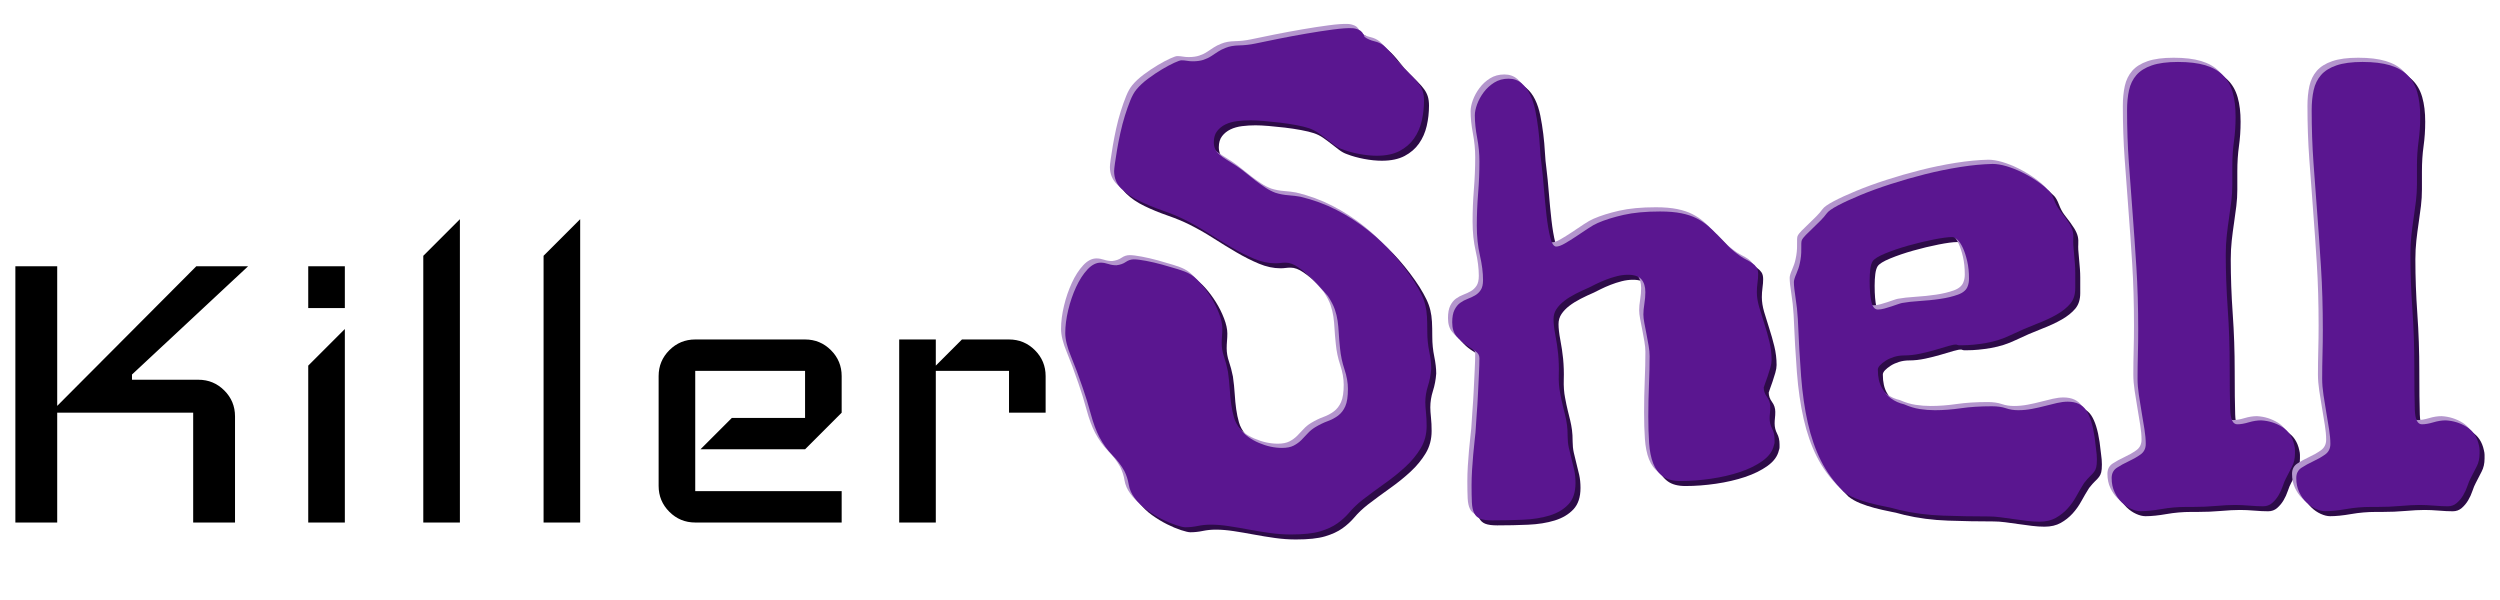
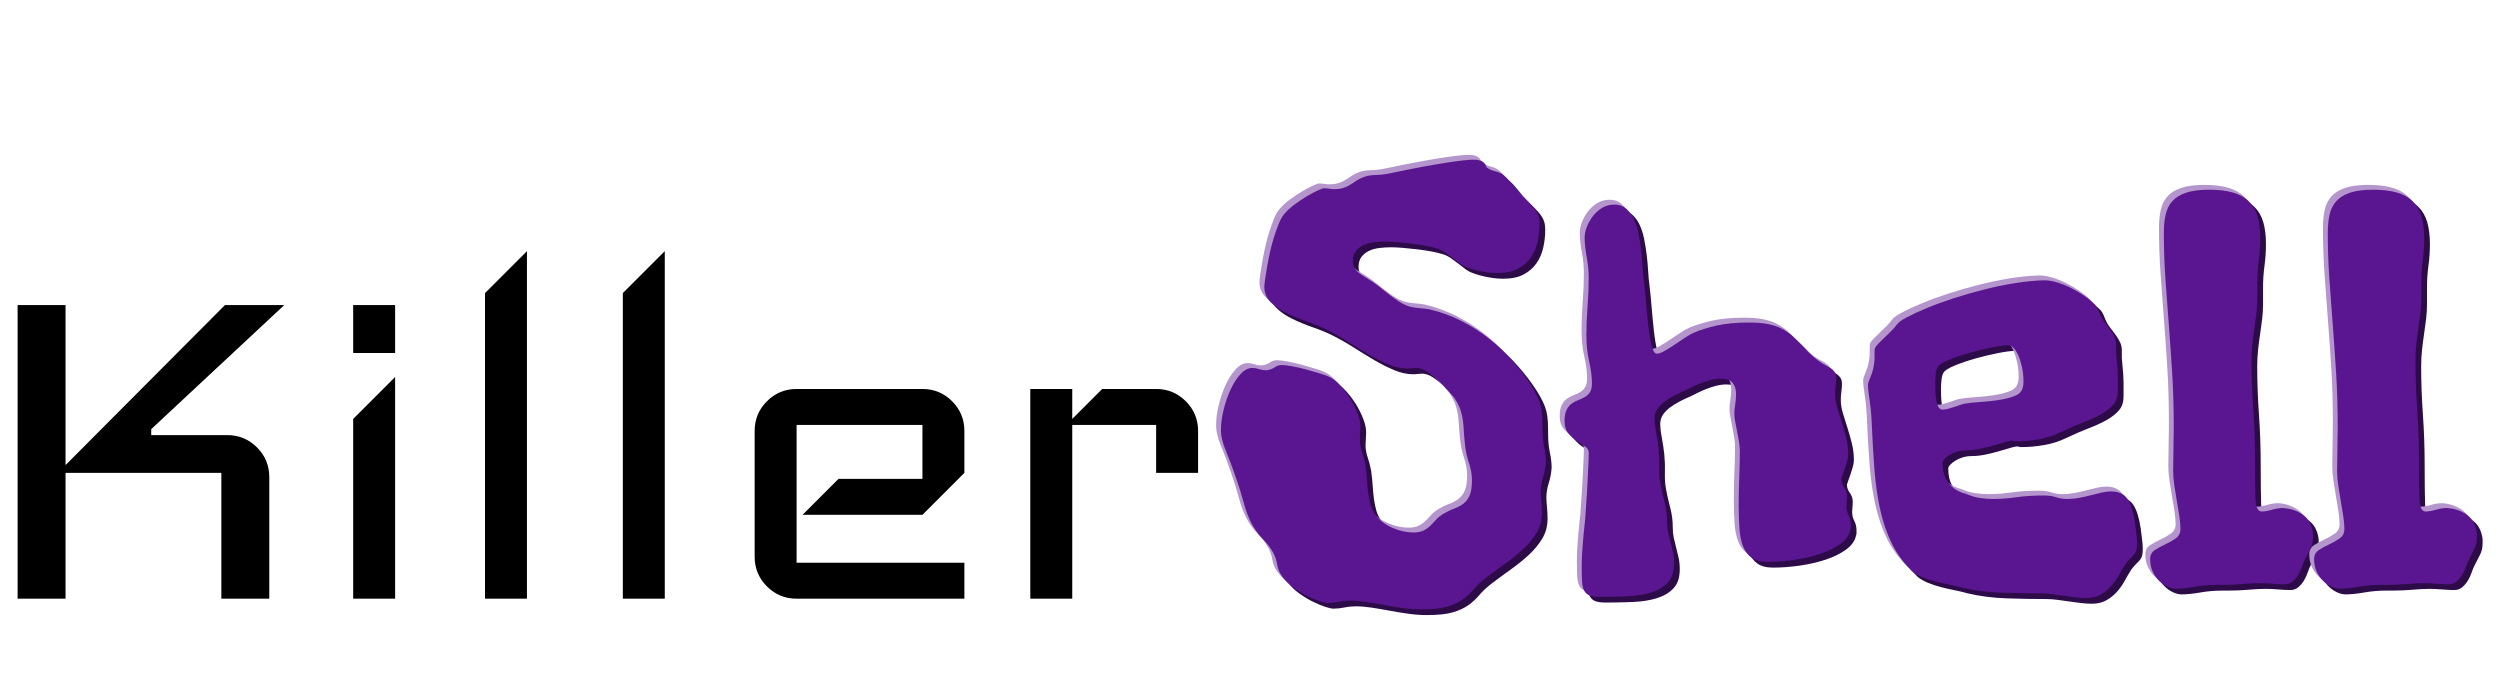
- <svg xmlns="http://www.w3.org/2000/svg" viewBox="0 0 6507 1560" role="img" aria-label="KillerShell">
+ <svg xmlns="http://www.w3.org/2000/svg" viewBox="0 0 5679 1560" role="img" aria-label="KillerShell">
  <g transform="translate(40,1360) scale(1,-1)">
    <g fill="#000000" transform="scale(1.3612) translate(-90,0)">
      <path d="M535 490 313 283V273H440Q469 273 489.5 252.5Q510 232 510 203V0H430V210H170V0H90V490H170V223L436 490Z" transform="translate(0,0)" />
      <path d="M140 410H70V490H140ZM140 0H70V300L140 370Z" transform="translate(580,0)" />
      <path d="M150 0H80V510L150 580Z" transform="translate(790,0)" />
      <path d="M150 0H80V510L150 580Z" transform="translate(1020,0)" />
      <path d="M420 0H140Q111 0 90.5 20.5Q70 41 70 70V280Q70 309 90.5 329.5Q111 350 140 350H350Q379 350 399.5 329.5Q420 309 420 280V210L350 140H150L210 200H350V290H140V60H420Z" transform="translate(1250,0)" />
      <path d="M350 210H280V290H140V0H70V350H140V300L190 350H280Q309 350 329.5 329.5Q350 309 350 280Z" transform="translate(1710,0)" />
    </g>
    <g transform="translate(13,-13)">
-       <g fill="#2d0b48" stroke="#2d0b48" stroke-width="0" transform="translate(2736.1,17.5) scale(0.8535)">
+       <g fill="#2d0b48" stroke="#2d0b48" stroke-width="0" transform="translate(2736.1,13.5) scale(0.6615)">
        <path d="M1112 449Q1110 421 1102.0 396.0Q1094 371 1094 346Q1094 334 1096.0 315.0Q1098 296 1098 274Q1098 236 1080.0 206.0Q1062 176 1034.0 150.0Q1006 124 971.5 99.5Q937 75 903 49Q879 30 863.0 11.0Q847 -8 826.0 -23.0Q805 -38 773.0 -47.5Q741 -57 684 -57Q653 -57 620.5 -52.5Q588 -48 556.0 -42.0Q524 -36 494.5 -31.5Q465 -27 440 -27Q419 -27 400.0 -31.0Q381 -35 362 -35Q354 -35 334.0 -28.5Q314 -22 291.0 -10.5Q268 1 245.0 17.5Q222 34 207 55Q193 74 189.5 95.5Q186 117 176 137Q162 162 139.5 185.0Q117 208 100 240Q85 269 74.0 310.0Q63 351 49 391Q31 444 13.5 486.0Q-4 528 -4 557Q-4 590 5.0 627.5Q14 665 29.0 697.5Q44 730 63.5 751.0Q83 772 104 772Q115 772 127.0 768.0Q139 764 152 764Q169 766 180.5 774.0Q192 782 205 782Q218 782 242.0 777.5Q266 773 291.5 766.0Q317 759 339.5 752.0Q362 745 373 739Q389 731 407.0 711.0Q425 691 440.0 667.0Q455 643 465.0 617.0Q475 591 475 571Q475 560 474.0 548.5Q473 537 473 526Q473 506 480.0 485.5Q487 465 492 440Q496 412 497.5 387.0Q499 362 502.0 340.5Q505 319 510.5 300.0Q516 281 530 264Q550 238 586.0 222.5Q622 207 657 207Q679 207 692.5 214.0Q706 221 716.0 231.0Q726 241 735.5 251.5Q745 262 758 270Q778 282 796.0 288.5Q814 295 828.0 305.5Q842 316 850.0 334.0Q858 352 858 387Q858 415 847.5 446.5Q837 478 834 510Q831 538 830.0 557.5Q829 577 826.5 594.5Q824 612 818.0 629.5Q812 647 797 670Q793 674 779.0 690.5Q765 707 746.5 725.0Q728 743 707.0 757.5Q686 772 668 772Q660 772 652.5 771.0Q645 770 637 770Q605 770 571.5 784.0Q538 798 503.0 818.5Q468 839 432.0 862.0Q396 885 360 903Q330 918 292.5 931.0Q255 944 222.0 960.0Q189 976 167.0 997.5Q145 1019 145 1051Q145 1057 147.5 1075.0Q150 1093 154.0 1116.5Q158 1140 164.0 1167.5Q170 1195 178.0 1220.5Q186 1246 194.5 1267.0Q203 1288 213 1300Q227 1317 248.5 1333.0Q270 1349 291.0 1361.5Q312 1374 328.5 1381.5Q345 1389 350 1389Q359 1389 367.5 1387.5Q376 1386 385 1386Q404 1386 417.5 1390.5Q431 1395 441.5 1402.0Q452 1409 462.0 1415.5Q472 1422 485 1427Q502 1434 526.5 1434.5Q551 1435 575 1440Q603 1446 645.5 1454.5Q688 1463 731.5 1470.5Q775 1478 813.0 1483.0Q851 1488 870 1487Q880 1487 891.5 1482.0Q903 1477 909 1460Q922 1451 939.0 1447.0Q956 1443 967 1434Q982 1421 998.5 1400.0Q1015 1379 1030 1364Q1045 1349 1056.5 1337.5Q1068 1326 1075.5 1315.5Q1083 1305 1086.5 1293.5Q1090 1282 1090 1266Q1090 1234 1083.0 1204.0Q1076 1174 1059.5 1150.5Q1043 1127 1015.5 1112.5Q988 1098 946 1098Q921 1098 892.0 1103.5Q863 1109 840 1118Q828 1122 816.0 1131.0Q804 1140 792.0 1149.5Q780 1159 767.0 1168.0Q754 1177 739 1182Q724 1187 700.0 1191.5Q676 1196 650.5 1199.0Q625 1202 601.0 1204.0Q577 1206 561 1206Q540 1206 520.0 1203.5Q500 1201 484.5 1193.5Q469 1186 459.0 1173.0Q449 1160 449 1139Q449 1127 453.5 1118.0Q458 1109 466.5 1101.5Q475 1094 488.0 1086.0Q501 1078 518 1067Q533 1057 547.5 1045.0Q562 1033 576.5 1022.0Q591 1011 606.0 1001.0Q621 991 637 985Q656 979 676.5 977.5Q697 976 713 973Q772 959 823.5 932.5Q875 906 919.0 871.0Q963 836 998.5 795.5Q1034 755 1061 713Q1074 692 1082.0 675.5Q1090 659 1094.0 642.5Q1098 626 1099.0 607.0Q1100 588 1100 561Q1100 530 1106.0 501.0Q1112 472 1112 449Z" transform="translate(0,0)" />
        <path d="M1004 215Q998 188 969.5 167.5Q941 147 900.5 133.5Q860 120 812.0 113.0Q764 106 719 106Q685 106 665.5 120.0Q646 134 636.0 159.5Q626 185 623.5 221.5Q621 258 621 303Q621 351 623.0 399.0Q625 447 625 487Q625 501 622.0 518.5Q619 536 615.5 554.0Q612 572 609.0 587.5Q606 603 606 614Q606 628 609.0 646.5Q612 665 612 682Q612 707 600.0 721.0Q588 735 559 735Q542 735 524.5 730.5Q507 726 490.5 719.5Q474 713 461.0 706.5Q448 700 440 696Q419 687 399.5 677.0Q380 667 365.0 655.5Q350 644 341.0 630.5Q332 617 332 600Q332 580 337.5 551.5Q343 523 346 494Q349 462 348.0 431.0Q347 400 352 375Q356 353 360.0 337.0Q364 321 367.5 306.5Q371 292 373.0 277.0Q375 262 375 242Q375 224 378.5 208.0Q382 192 386.5 175.0Q391 158 395.0 140.0Q399 122 399 100Q399 58 377.5 35.0Q356 12 320.5 1.0Q285 -10 239.0 -12.0Q193 -14 145 -14Q121 -14 108.5 -9.0Q96 -4 90.0 8.0Q84 20 83.0 40.5Q82 61 82 92Q82 115 83.5 139.5Q85 164 87.0 186.0Q89 208 91.0 226.0Q93 244 94 254Q95 276 97.5 307.0Q100 338 101.5 370.5Q103 403 104.5 432.5Q106 462 106 481Q106 494 93.0 502.5Q80 511 64.5 521.5Q49 532 36.0 547.5Q23 563 23 590Q23 614 30.0 628.0Q37 642 47.5 649.5Q58 657 70.0 661.5Q82 666 92.5 672.0Q103 678 110.0 688.5Q117 699 117 719Q117 753 107.5 794.0Q98 835 98 885Q98 933 102.0 983.0Q106 1033 106 1081Q106 1116 99.0 1153.0Q92 1190 92 1221Q92 1236 99.0 1255.0Q106 1274 119.0 1291.5Q132 1309 151.0 1321.0Q170 1333 195 1333Q218 1333 234.0 1319.5Q250 1306 260.5 1284.5Q271 1263 276.5 1235.5Q282 1208 285.5 1179.5Q289 1151 290.5 1123.5Q292 1096 295 1075Q299 1043 302.5 999.5Q306 956 310.5 916.5Q315 877 322.0 849.0Q329 821 340 821Q350 821 366.5 830.5Q383 840 401.0 852.0Q419 864 437.0 876.0Q455 888 467 893Q499 907 545.0 917.5Q591 928 657 928Q695 928 722.0 922.5Q749 917 768.5 907.0Q788 897 803.0 884.0Q818 871 832.5 855.5Q847 840 863.5 823.5Q880 807 903 791Q912 785 921.0 780.5Q930 776 938.0 770.5Q946 765 951.0 757.5Q956 750 956 737Q956 725 954.0 710.5Q952 696 952 682Q952 661 959.0 637.0Q966 613 974.5 587.0Q983 561 990.0 532.5Q997 504 997 475Q997 465 993.0 451.0Q989 437 984.5 424.0Q980 411 976.5 401.5Q973 392 973 391Q973 376 983.0 362.5Q993 349 993 332Q993 322 992.0 313.5Q991 305 991 297Q991 280 998.5 266.0Q1006 252 1006 233Q1006 228 1006.0 224.0Q1006 220 1004 215Z" transform="translate(1153,0)" />
        <path d="M956 240Q958 220 960.5 203.0Q963 186 963 172Q963 156 961.0 148.0Q959 140 954.5 134.0Q950 128 942.5 121.0Q935 114 924 100Q912 81 900.5 60.0Q889 39 873.5 22.0Q858 5 837.5 -6.5Q817 -18 788 -18Q770 -18 749.5 -15.5Q729 -13 708.5 -10.0Q688 -7 668.5 -4.5Q649 -2 633 -2Q564 -2 493.5 0.5Q423 3 360 18Q339 24 316.0 28.5Q293 33 270.0 39.0Q247 45 226.0 53.5Q205 62 190 74Q147 117 121.5 168.0Q96 219 81.5 283.0Q67 347 61.0 425.0Q55 503 51 600Q49 634 44.0 665.0Q39 696 39 713Q39 721 46.5 738.0Q54 755 57 770Q62 792 61.5 813.5Q61 835 63 840Q66 847 75.5 856.5Q85 866 96.5 877.0Q108 888 119.5 899.5Q131 911 139 922Q146 932 173.5 946.5Q201 961 242.0 978.0Q283 995 334.0 1011.5Q385 1028 438.5 1041.5Q492 1055 545.5 1063.5Q599 1072 645 1073Q664 1073 687.5 1066.0Q711 1059 734.5 1047.5Q758 1036 780.0 1021.0Q802 1006 817 991Q825 983 832.0 964.5Q839 946 848 934Q870 906 878.5 892.0Q887 878 889.5 867.0Q892 856 891.0 843.0Q890 830 893 803Q895 782 896.0 768.0Q897 754 897.0 742.0Q897 730 897.0 719.0Q897 708 897 694Q897 665 882.0 647.0Q867 629 841.0 614.0Q815 599 778.5 585.0Q742 571 700 551Q665 534 625.0 527.0Q585 520 551 520Q546 520 543.0 520.0Q540 520 535 522Q528 523 511.0 518.0Q494 513 472.0 506.5Q450 500 424.5 494.5Q399 489 375 489Q359 489 344.5 484.5Q330 480 319.0 473.0Q308 466 301.5 459.0Q295 452 295 446Q295 411 307.5 390.0Q320 369 335 358Q353 345 375 340Q400 329 423.0 325.5Q446 322 469 322Q507 322 548.5 328.0Q590 334 643 334Q668 334 685.5 328.0Q703 322 723 322Q744 322 765.0 326.0Q786 330 805.0 335.0Q824 340 841.5 344.0Q859 348 874 348Q913 348 930.5 321.5Q948 295 956 240ZM569 700Q571 705 572.0 711.0Q573 717 573 723Q573 753 567.5 776.5Q562 800 554.5 816.5Q547 833 538.0 841.5Q529 850 522 850Q503 850 465.0 842.5Q427 835 388.0 824.0Q349 813 317.5 800.0Q286 787 279 776Q274 768 272.0 752.5Q270 737 270 717Q270 675 275.5 652.0Q281 629 295 629Q304 629 315.0 632.0Q326 635 336.5 638.5Q347 642 355.5 645.0Q364 648 369 649Q391 653 423.0 655.0Q455 657 485.5 661.5Q516 666 539.5 674.5Q563 683 569 700Z" transform="translate(2179,0)" />
        <path d="M580 215Q582 207 582.0 201.0Q582 195 582 190Q582 167 573.0 150.0Q564 133 555 115Q550 106 545.0 91.0Q540 76 532.0 62.5Q524 49 512.5 39.0Q501 29 485 29Q467 29 443.0 31.0Q419 33 399 33Q375 33 341.0 30.0Q307 27 270 27H250Q212 27 175.0 20.5Q138 14 111 14Q98 14 82.5 21.0Q67 28 54.0 40.5Q41 53 32.0 72.0Q23 91 23 115Q23 136 39.0 146.5Q55 157 74.5 166.0Q94 175 110.5 186.5Q127 198 127 219Q127 239 123.0 264.0Q119 289 114.5 315.5Q110 342 106.0 368.5Q102 395 102 418Q102 455 103.0 492.0Q104 529 104 567Q104 670 98.5 756.5Q93 843 87.0 921.5Q81 1000 75.5 1076.5Q70 1153 70 1237Q70 1271 76.0 1298.0Q82 1325 98.5 1344.0Q115 1363 145.5 1373.5Q176 1384 225 1384Q275 1384 308.5 1374.0Q342 1364 362.5 1343.5Q383 1323 392.0 1291.5Q401 1260 401 1217Q401 1178 396.0 1142.5Q391 1107 391 1065V1010Q391 985 388.0 960.0Q385 935 381.0 908.5Q377 882 374.0 854.5Q371 827 371 797Q371 716 377.0 631.0Q383 546 383 457Q383 369 384.5 324.0Q386 279 406 279Q421 279 441.0 285.0Q461 291 479 291Q514 289 543.0 271.0Q572 253 580 215Z" transform="translate(3164,0)" />
        <path d="M580 215Q582 207 582.0 201.0Q582 195 582 190Q582 167 573.0 150.0Q564 133 555 115Q550 106 545.0 91.0Q540 76 532.0 62.5Q524 49 512.5 39.0Q501 29 485 29Q467 29 443.0 31.0Q419 33 399 33Q375 33 341.0 30.0Q307 27 270 27H250Q212 27 175.0 20.5Q138 14 111 14Q98 14 82.5 21.0Q67 28 54.0 40.5Q41 53 32.0 72.0Q23 91 23 115Q23 136 39.0 146.5Q55 157 74.5 166.0Q94 175 110.5 186.5Q127 198 127 219Q127 239 123.0 264.0Q119 289 114.5 315.5Q110 342 106.0 368.5Q102 395 102 418Q102 455 103.0 492.0Q104 529 104 567Q104 670 98.5 756.5Q93 843 87.0 921.5Q81 1000 75.5 1076.5Q70 1153 70 1237Q70 1271 76.0 1298.0Q82 1325 98.5 1344.0Q115 1363 145.5 1373.5Q176 1384 225 1384Q275 1384 308.5 1374.0Q342 1364 362.5 1343.5Q383 1323 392.0 1291.5Q401 1260 401 1217Q401 1178 396.0 1142.5Q391 1107 391 1065V1010Q391 985 388.0 960.0Q385 935 381.0 908.5Q377 882 374.0 854.5Q371 827 371 797Q371 716 377.0 631.0Q383 546 383 457Q383 369 384.5 324.0Q386 279 406 279Q421 279 441.0 285.0Q461 291 479 291Q514 289 543.0 271.0Q572 253 580 215Z" transform="translate(3727,0)" />
      </g>
    </g>
    <g transform="translate(-11,11)">
-       <g fill="#b496cd" stroke="#b496cd" stroke-width="0" transform="translate(2736.1,17.5) scale(0.8535)">
+       <g fill="#b496cd" stroke="#b496cd" stroke-width="0" transform="translate(2736.1,13.5) scale(0.6615)">
        <path d="M1112 449Q1110 421 1102.0 396.0Q1094 371 1094 346Q1094 334 1096.0 315.0Q1098 296 1098 274Q1098 236 1080.0 206.0Q1062 176 1034.0 150.0Q1006 124 971.5 99.5Q937 75 903 49Q879 30 863.0 11.0Q847 -8 826.0 -23.0Q805 -38 773.0 -47.5Q741 -57 684 -57Q653 -57 620.5 -52.5Q588 -48 556.0 -42.0Q524 -36 494.5 -31.5Q465 -27 440 -27Q419 -27 400.0 -31.0Q381 -35 362 -35Q354 -35 334.0 -28.5Q314 -22 291.0 -10.5Q268 1 245.0 17.5Q222 34 207 55Q193 74 189.5 95.5Q186 117 176 137Q162 162 139.5 185.0Q117 208 100 240Q85 269 74.0 310.0Q63 351 49 391Q31 444 13.5 486.0Q-4 528 -4 557Q-4 590 5.0 627.5Q14 665 29.0 697.5Q44 730 63.5 751.0Q83 772 104 772Q115 772 127.0 768.0Q139 764 152 764Q169 766 180.5 774.0Q192 782 205 782Q218 782 242.0 777.5Q266 773 291.5 766.0Q317 759 339.5 752.0Q362 745 373 739Q389 731 407.0 711.0Q425 691 440.0 667.0Q455 643 465.0 617.0Q475 591 475 571Q475 560 474.0 548.5Q473 537 473 526Q473 506 480.0 485.5Q487 465 492 440Q496 412 497.5 387.0Q499 362 502.0 340.5Q505 319 510.5 300.0Q516 281 530 264Q550 238 586.0 222.5Q622 207 657 207Q679 207 692.5 214.0Q706 221 716.0 231.0Q726 241 735.5 251.5Q745 262 758 270Q778 282 796.0 288.5Q814 295 828.0 305.5Q842 316 850.0 334.0Q858 352 858 387Q858 415 847.5 446.5Q837 478 834 510Q831 538 830.0 557.5Q829 577 826.5 594.5Q824 612 818.0 629.5Q812 647 797 670Q793 674 779.0 690.5Q765 707 746.5 725.0Q728 743 707.0 757.5Q686 772 668 772Q660 772 652.5 771.0Q645 770 637 770Q605 770 571.5 784.0Q538 798 503.0 818.5Q468 839 432.0 862.0Q396 885 360 903Q330 918 292.5 931.0Q255 944 222.0 960.0Q189 976 167.0 997.5Q145 1019 145 1051Q145 1057 147.5 1075.0Q150 1093 154.0 1116.5Q158 1140 164.0 1167.5Q170 1195 178.0 1220.5Q186 1246 194.5 1267.0Q203 1288 213 1300Q227 1317 248.5 1333.0Q270 1349 291.0 1361.5Q312 1374 328.5 1381.5Q345 1389 350 1389Q359 1389 367.5 1387.5Q376 1386 385 1386Q404 1386 417.5 1390.5Q431 1395 441.5 1402.0Q452 1409 462.0 1415.5Q472 1422 485 1427Q502 1434 526.5 1434.5Q551 1435 575 1440Q603 1446 645.5 1454.5Q688 1463 731.5 1470.5Q775 1478 813.0 1483.0Q851 1488 870 1487Q880 1487 891.5 1482.0Q903 1477 909 1460Q922 1451 939.0 1447.0Q956 1443 967 1434Q982 1421 998.5 1400.0Q1015 1379 1030 1364Q1045 1349 1056.5 1337.5Q1068 1326 1075.5 1315.5Q1083 1305 1086.5 1293.5Q1090 1282 1090 1266Q1090 1234 1083.0 1204.0Q1076 1174 1059.5 1150.5Q1043 1127 1015.5 1112.5Q988 1098 946 1098Q921 1098 892.0 1103.5Q863 1109 840 1118Q828 1122 816.0 1131.0Q804 1140 792.0 1149.5Q780 1159 767.0 1168.0Q754 1177 739 1182Q724 1187 700.0 1191.5Q676 1196 650.5 1199.0Q625 1202 601.0 1204.0Q577 1206 561 1206Q540 1206 520.0 1203.5Q500 1201 484.5 1193.5Q469 1186 459.0 1173.0Q449 1160 449 1139Q449 1127 453.5 1118.0Q458 1109 466.5 1101.5Q475 1094 488.0 1086.0Q501 1078 518 1067Q533 1057 547.5 1045.0Q562 1033 576.5 1022.0Q591 1011 606.0 1001.0Q621 991 637 985Q656 979 676.5 977.5Q697 976 713 973Q772 959 823.5 932.5Q875 906 919.0 871.0Q963 836 998.5 795.5Q1034 755 1061 713Q1074 692 1082.0 675.5Q1090 659 1094.0 642.5Q1098 626 1099.0 607.0Q1100 588 1100 561Q1100 530 1106.0 501.0Q1112 472 1112 449Z" transform="translate(0,0)" />
        <path d="M1004 215Q998 188 969.5 167.5Q941 147 900.5 133.5Q860 120 812.0 113.0Q764 106 719 106Q685 106 665.5 120.0Q646 134 636.0 159.5Q626 185 623.5 221.5Q621 258 621 303Q621 351 623.0 399.0Q625 447 625 487Q625 501 622.0 518.5Q619 536 615.5 554.0Q612 572 609.0 587.5Q606 603 606 614Q606 628 609.0 646.5Q612 665 612 682Q612 707 600.0 721.0Q588 735 559 735Q542 735 524.5 730.5Q507 726 490.5 719.5Q474 713 461.0 706.5Q448 700 440 696Q419 687 399.5 677.0Q380 667 365.0 655.5Q350 644 341.0 630.5Q332 617 332 600Q332 580 337.5 551.5Q343 523 346 494Q349 462 348.0 431.0Q347 400 352 375Q356 353 360.0 337.0Q364 321 367.5 306.5Q371 292 373.0 277.0Q375 262 375 242Q375 224 378.5 208.0Q382 192 386.5 175.0Q391 158 395.0 140.0Q399 122 399 100Q399 58 377.5 35.0Q356 12 320.5 1.0Q285 -10 239.0 -12.0Q193 -14 145 -14Q121 -14 108.5 -9.0Q96 -4 90.0 8.0Q84 20 83.0 40.5Q82 61 82 92Q82 115 83.5 139.5Q85 164 87.0 186.0Q89 208 91.0 226.0Q93 244 94 254Q95 276 97.5 307.0Q100 338 101.5 370.5Q103 403 104.5 432.5Q106 462 106 481Q106 494 93.0 502.5Q80 511 64.5 521.5Q49 532 36.0 547.5Q23 563 23 590Q23 614 30.0 628.0Q37 642 47.5 649.5Q58 657 70.0 661.5Q82 666 92.5 672.0Q103 678 110.0 688.5Q117 699 117 719Q117 753 107.5 794.0Q98 835 98 885Q98 933 102.0 983.0Q106 1033 106 1081Q106 1116 99.0 1153.0Q92 1190 92 1221Q92 1236 99.0 1255.0Q106 1274 119.0 1291.5Q132 1309 151.0 1321.0Q170 1333 195 1333Q218 1333 234.0 1319.5Q250 1306 260.5 1284.5Q271 1263 276.5 1235.5Q282 1208 285.5 1179.5Q289 1151 290.5 1123.5Q292 1096 295 1075Q299 1043 302.5 999.5Q306 956 310.5 916.5Q315 877 322.0 849.0Q329 821 340 821Q350 821 366.5 830.5Q383 840 401.0 852.0Q419 864 437.0 876.0Q455 888 467 893Q499 907 545.0 917.5Q591 928 657 928Q695 928 722.0 922.5Q749 917 768.5 907.0Q788 897 803.0 884.0Q818 871 832.5 855.5Q847 840 863.5 823.5Q880 807 903 791Q912 785 921.0 780.5Q930 776 938.0 770.5Q946 765 951.0 757.5Q956 750 956 737Q956 725 954.0 710.5Q952 696 952 682Q952 661 959.0 637.0Q966 613 974.5 587.0Q983 561 990.0 532.5Q997 504 997 475Q997 465 993.0 451.0Q989 437 984.5 424.0Q980 411 976.5 401.5Q973 392 973 391Q973 376 983.0 362.5Q993 349 993 332Q993 322 992.0 313.5Q991 305 991 297Q991 280 998.5 266.0Q1006 252 1006 233Q1006 228 1006.0 224.0Q1006 220 1004 215Z" transform="translate(1153,0)" />
        <path d="M956 240Q958 220 960.5 203.0Q963 186 963 172Q963 156 961.0 148.0Q959 140 954.5 134.0Q950 128 942.5 121.0Q935 114 924 100Q912 81 900.5 60.0Q889 39 873.5 22.0Q858 5 837.5 -6.5Q817 -18 788 -18Q770 -18 749.5 -15.5Q729 -13 708.5 -10.0Q688 -7 668.5 -4.5Q649 -2 633 -2Q564 -2 493.5 0.5Q423 3 360 18Q339 24 316.0 28.5Q293 33 270.0 39.0Q247 45 226.0 53.5Q205 62 190 74Q147 117 121.5 168.0Q96 219 81.5 283.0Q67 347 61.0 425.0Q55 503 51 600Q49 634 44.0 665.0Q39 696 39 713Q39 721 46.5 738.0Q54 755 57 770Q62 792 61.5 813.5Q61 835 63 840Q66 847 75.5 856.5Q85 866 96.5 877.0Q108 888 119.5 899.5Q131 911 139 922Q146 932 173.5 946.5Q201 961 242.0 978.0Q283 995 334.0 1011.5Q385 1028 438.5 1041.5Q492 1055 545.5 1063.5Q599 1072 645 1073Q664 1073 687.5 1066.0Q711 1059 734.5 1047.5Q758 1036 780.0 1021.0Q802 1006 817 991Q825 983 832.0 964.5Q839 946 848 934Q870 906 878.5 892.0Q887 878 889.5 867.0Q892 856 891.0 843.0Q890 830 893 803Q895 782 896.0 768.0Q897 754 897.0 742.0Q897 730 897.0 719.0Q897 708 897 694Q897 665 882.0 647.0Q867 629 841.0 614.0Q815 599 778.5 585.0Q742 571 700 551Q665 534 625.0 527.0Q585 520 551 520Q546 520 543.0 520.0Q540 520 535 522Q528 523 511.0 518.0Q494 513 472.0 506.5Q450 500 424.5 494.5Q399 489 375 489Q359 489 344.5 484.5Q330 480 319.0 473.0Q308 466 301.5 459.0Q295 452 295 446Q295 411 307.5 390.0Q320 369 335 358Q353 345 375 340Q400 329 423.0 325.5Q446 322 469 322Q507 322 548.5 328.0Q590 334 643 334Q668 334 685.5 328.0Q703 322 723 322Q744 322 765.0 326.0Q786 330 805.0 335.0Q824 340 841.5 344.0Q859 348 874 348Q913 348 930.5 321.5Q948 295 956 240ZM569 700Q571 705 572.0 711.0Q573 717 573 723Q573 753 567.5 776.5Q562 800 554.5 816.5Q547 833 538.0 841.5Q529 850 522 850Q503 850 465.0 842.5Q427 835 388.0 824.0Q349 813 317.5 800.0Q286 787 279 776Q274 768 272.0 752.5Q270 737 270 717Q270 675 275.5 652.0Q281 629 295 629Q304 629 315.0 632.0Q326 635 336.5 638.5Q347 642 355.5 645.0Q364 648 369 649Q391 653 423.0 655.0Q455 657 485.5 661.5Q516 666 539.5 674.5Q563 683 569 700Z" transform="translate(2179,0)" />
        <path d="M580 215Q582 207 582.0 201.0Q582 195 582 190Q582 167 573.0 150.0Q564 133 555 115Q550 106 545.0 91.0Q540 76 532.0 62.5Q524 49 512.5 39.0Q501 29 485 29Q467 29 443.0 31.0Q419 33 399 33Q375 33 341.0 30.0Q307 27 270 27H250Q212 27 175.0 20.5Q138 14 111 14Q98 14 82.5 21.0Q67 28 54.0 40.5Q41 53 32.0 72.0Q23 91 23 115Q23 136 39.0 146.5Q55 157 74.5 166.0Q94 175 110.5 186.5Q127 198 127 219Q127 239 123.0 264.0Q119 289 114.5 315.5Q110 342 106.0 368.5Q102 395 102 418Q102 455 103.0 492.0Q104 529 104 567Q104 670 98.5 756.5Q93 843 87.0 921.5Q81 1000 75.5 1076.5Q70 1153 70 1237Q70 1271 76.0 1298.0Q82 1325 98.5 1344.0Q115 1363 145.5 1373.5Q176 1384 225 1384Q275 1384 308.5 1374.0Q342 1364 362.5 1343.5Q383 1323 392.0 1291.5Q401 1260 401 1217Q401 1178 396.0 1142.5Q391 1107 391 1065V1010Q391 985 388.0 960.0Q385 935 381.0 908.5Q377 882 374.0 854.5Q371 827 371 797Q371 716 377.0 631.0Q383 546 383 457Q383 369 384.5 324.0Q386 279 406 279Q421 279 441.0 285.0Q461 291 479 291Q514 289 543.0 271.0Q572 253 580 215Z" transform="translate(3164,0)" />
        <path d="M580 215Q582 207 582.0 201.0Q582 195 582 190Q582 167 573.0 150.0Q564 133 555 115Q550 106 545.0 91.0Q540 76 532.0 62.5Q524 49 512.5 39.0Q501 29 485 29Q467 29 443.0 31.0Q419 33 399 33Q375 33 341.0 30.0Q307 27 270 27H250Q212 27 175.0 20.5Q138 14 111 14Q98 14 82.5 21.0Q67 28 54.0 40.5Q41 53 32.0 72.0Q23 91 23 115Q23 136 39.0 146.5Q55 157 74.5 166.0Q94 175 110.5 186.5Q127 198 127 219Q127 239 123.0 264.0Q119 289 114.5 315.5Q110 342 106.0 368.5Q102 395 102 418Q102 455 103.0 492.0Q104 529 104 567Q104 670 98.5 756.5Q93 843 87.0 921.5Q81 1000 75.5 1076.5Q70 1153 70 1237Q70 1271 76.0 1298.0Q82 1325 98.5 1344.0Q115 1363 145.5 1373.5Q176 1384 225 1384Q275 1384 308.5 1374.0Q342 1364 362.5 1343.5Q383 1323 392.0 1291.5Q401 1260 401 1217Q401 1178 396.0 1142.5Q391 1107 391 1065V1010Q391 985 388.0 960.0Q385 935 381.0 908.5Q377 882 374.0 854.5Q371 827 371 797Q371 716 377.0 631.0Q383 546 383 457Q383 369 384.5 324.0Q386 279 406 279Q421 279 441.0 285.0Q461 291 479 291Q514 289 543.0 271.0Q572 253 580 215Z" transform="translate(3727,0)" />
      </g>
    </g>
-     <g fill="#5a1690" stroke="#5a1690" stroke-width="0" transform="translate(2736.1,17.5) scale(0.8535)">
+     <g fill="#5a1690" stroke="#5a1690" stroke-width="0" transform="translate(2736.1,13.5) scale(0.6615)">
      <path d="M1112 449Q1110 421 1102.0 396.0Q1094 371 1094 346Q1094 334 1096.0 315.0Q1098 296 1098 274Q1098 236 1080.0 206.0Q1062 176 1034.0 150.0Q1006 124 971.5 99.5Q937 75 903 49Q879 30 863.0 11.0Q847 -8 826.0 -23.0Q805 -38 773.0 -47.5Q741 -57 684 -57Q653 -57 620.5 -52.5Q588 -48 556.0 -42.0Q524 -36 494.5 -31.5Q465 -27 440 -27Q419 -27 400.0 -31.0Q381 -35 362 -35Q354 -35 334.0 -28.5Q314 -22 291.0 -10.5Q268 1 245.0 17.5Q222 34 207 55Q193 74 189.5 95.5Q186 117 176 137Q162 162 139.5 185.0Q117 208 100 240Q85 269 74.0 310.0Q63 351 49 391Q31 444 13.5 486.0Q-4 528 -4 557Q-4 590 5.0 627.5Q14 665 29.0 697.5Q44 730 63.5 751.0Q83 772 104 772Q115 772 127.0 768.0Q139 764 152 764Q169 766 180.5 774.0Q192 782 205 782Q218 782 242.0 777.5Q266 773 291.5 766.0Q317 759 339.5 752.0Q362 745 373 739Q389 731 407.0 711.0Q425 691 440.0 667.0Q455 643 465.0 617.0Q475 591 475 571Q475 560 474.0 548.5Q473 537 473 526Q473 506 480.0 485.5Q487 465 492 440Q496 412 497.5 387.0Q499 362 502.0 340.5Q505 319 510.5 300.0Q516 281 530 264Q550 238 586.0 222.5Q622 207 657 207Q679 207 692.5 214.0Q706 221 716.0 231.0Q726 241 735.5 251.5Q745 262 758 270Q778 282 796.0 288.5Q814 295 828.0 305.5Q842 316 850.0 334.0Q858 352 858 387Q858 415 847.5 446.5Q837 478 834 510Q831 538 830.0 557.5Q829 577 826.5 594.5Q824 612 818.0 629.5Q812 647 797 670Q793 674 779.0 690.5Q765 707 746.5 725.0Q728 743 707.0 757.5Q686 772 668 772Q660 772 652.5 771.0Q645 770 637 770Q605 770 571.5 784.0Q538 798 503.0 818.5Q468 839 432.0 862.0Q396 885 360 903Q330 918 292.5 931.0Q255 944 222.0 960.0Q189 976 167.0 997.5Q145 1019 145 1051Q145 1057 147.5 1075.0Q150 1093 154.0 1116.5Q158 1140 164.0 1167.5Q170 1195 178.0 1220.5Q186 1246 194.5 1267.0Q203 1288 213 1300Q227 1317 248.5 1333.0Q270 1349 291.0 1361.5Q312 1374 328.5 1381.5Q345 1389 350 1389Q359 1389 367.5 1387.5Q376 1386 385 1386Q404 1386 417.5 1390.5Q431 1395 441.5 1402.0Q452 1409 462.0 1415.5Q472 1422 485 1427Q502 1434 526.5 1434.5Q551 1435 575 1440Q603 1446 645.5 1454.5Q688 1463 731.5 1470.5Q775 1478 813.0 1483.0Q851 1488 870 1487Q880 1487 891.5 1482.0Q903 1477 909 1460Q922 1451 939.0 1447.0Q956 1443 967 1434Q982 1421 998.5 1400.0Q1015 1379 1030 1364Q1045 1349 1056.5 1337.5Q1068 1326 1075.5 1315.5Q1083 1305 1086.5 1293.5Q1090 1282 1090 1266Q1090 1234 1083.0 1204.0Q1076 1174 1059.5 1150.5Q1043 1127 1015.5 1112.5Q988 1098 946 1098Q921 1098 892.0 1103.5Q863 1109 840 1118Q828 1122 816.0 1131.0Q804 1140 792.0 1149.5Q780 1159 767.0 1168.0Q754 1177 739 1182Q724 1187 700.0 1191.5Q676 1196 650.5 1199.0Q625 1202 601.0 1204.0Q577 1206 561 1206Q540 1206 520.0 1203.5Q500 1201 484.5 1193.5Q469 1186 459.0 1173.0Q449 1160 449 1139Q449 1127 453.5 1118.0Q458 1109 466.5 1101.5Q475 1094 488.0 1086.0Q501 1078 518 1067Q533 1057 547.5 1045.0Q562 1033 576.5 1022.0Q591 1011 606.0 1001.0Q621 991 637 985Q656 979 676.5 977.5Q697 976 713 973Q772 959 823.5 932.5Q875 906 919.0 871.0Q963 836 998.5 795.5Q1034 755 1061 713Q1074 692 1082.0 675.5Q1090 659 1094.0 642.5Q1098 626 1099.0 607.0Q1100 588 1100 561Q1100 530 1106.0 501.0Q1112 472 1112 449Z" transform="translate(0,0)" />
      <path d="M1004 215Q998 188 969.5 167.5Q941 147 900.5 133.5Q860 120 812.0 113.0Q764 106 719 106Q685 106 665.5 120.0Q646 134 636.0 159.5Q626 185 623.5 221.5Q621 258 621 303Q621 351 623.0 399.0Q625 447 625 487Q625 501 622.0 518.5Q619 536 615.5 554.0Q612 572 609.0 587.5Q606 603 606 614Q606 628 609.0 646.5Q612 665 612 682Q612 707 600.0 721.0Q588 735 559 735Q542 735 524.5 730.5Q507 726 490.5 719.5Q474 713 461.0 706.5Q448 700 440 696Q419 687 399.5 677.0Q380 667 365.0 655.5Q350 644 341.0 630.5Q332 617 332 600Q332 580 337.5 551.5Q343 523 346 494Q349 462 348.0 431.0Q347 400 352 375Q356 353 360.0 337.0Q364 321 367.5 306.5Q371 292 373.0 277.0Q375 262 375 242Q375 224 378.5 208.0Q382 192 386.5 175.0Q391 158 395.0 140.0Q399 122 399 100Q399 58 377.5 35.0Q356 12 320.5 1.0Q285 -10 239.0 -12.0Q193 -14 145 -14Q121 -14 108.5 -9.0Q96 -4 90.0 8.0Q84 20 83.0 40.5Q82 61 82 92Q82 115 83.5 139.5Q85 164 87.0 186.0Q89 208 91.0 226.0Q93 244 94 254Q95 276 97.5 307.0Q100 338 101.5 370.5Q103 403 104.5 432.5Q106 462 106 481Q106 494 93.0 502.5Q80 511 64.5 521.5Q49 532 36.0 547.5Q23 563 23 590Q23 614 30.0 628.0Q37 642 47.5 649.5Q58 657 70.0 661.5Q82 666 92.5 672.0Q103 678 110.0 688.5Q117 699 117 719Q117 753 107.5 794.0Q98 835 98 885Q98 933 102.0 983.0Q106 1033 106 1081Q106 1116 99.0 1153.0Q92 1190 92 1221Q92 1236 99.0 1255.0Q106 1274 119.0 1291.5Q132 1309 151.0 1321.0Q170 1333 195 1333Q218 1333 234.0 1319.5Q250 1306 260.5 1284.5Q271 1263 276.5 1235.5Q282 1208 285.5 1179.5Q289 1151 290.5 1123.5Q292 1096 295 1075Q299 1043 302.5 999.5Q306 956 310.5 916.5Q315 877 322.0 849.0Q329 821 340 821Q350 821 366.5 830.5Q383 840 401.0 852.0Q419 864 437.0 876.0Q455 888 467 893Q499 907 545.0 917.5Q591 928 657 928Q695 928 722.0 922.5Q749 917 768.5 907.0Q788 897 803.0 884.0Q818 871 832.5 855.5Q847 840 863.5 823.5Q880 807 903 791Q912 785 921.0 780.5Q930 776 938.0 770.5Q946 765 951.0 757.5Q956 750 956 737Q956 725 954.0 710.5Q952 696 952 682Q952 661 959.0 637.0Q966 613 974.5 587.0Q983 561 990.0 532.5Q997 504 997 475Q997 465 993.0 451.0Q989 437 984.5 424.0Q980 411 976.5 401.5Q973 392 973 391Q973 376 983.0 362.5Q993 349 993 332Q993 322 992.0 313.5Q991 305 991 297Q991 280 998.5 266.0Q1006 252 1006 233Q1006 228 1006.0 224.0Q1006 220 1004 215Z" transform="translate(1153,0)" />
      <path d="M956 240Q958 220 960.5 203.0Q963 186 963 172Q963 156 961.0 148.0Q959 140 954.5 134.0Q950 128 942.5 121.0Q935 114 924 100Q912 81 900.5 60.0Q889 39 873.5 22.0Q858 5 837.5 -6.5Q817 -18 788 -18Q770 -18 749.5 -15.5Q729 -13 708.5 -10.0Q688 -7 668.5 -4.5Q649 -2 633 -2Q564 -2 493.5 0.5Q423 3 360 18Q339 24 316.0 28.5Q293 33 270.0 39.0Q247 45 226.0 53.5Q205 62 190 74Q147 117 121.5 168.0Q96 219 81.5 283.0Q67 347 61.0 425.0Q55 503 51 600Q49 634 44.0 665.0Q39 696 39 713Q39 721 46.5 738.0Q54 755 57 770Q62 792 61.5 813.5Q61 835 63 840Q66 847 75.5 856.5Q85 866 96.5 877.0Q108 888 119.5 899.5Q131 911 139 922Q146 932 173.5 946.5Q201 961 242.0 978.0Q283 995 334.0 1011.5Q385 1028 438.5 1041.5Q492 1055 545.5 1063.5Q599 1072 645 1073Q664 1073 687.5 1066.0Q711 1059 734.5 1047.5Q758 1036 780.0 1021.0Q802 1006 817 991Q825 983 832.0 964.5Q839 946 848 934Q870 906 878.5 892.0Q887 878 889.5 867.0Q892 856 891.0 843.0Q890 830 893 803Q895 782 896.0 768.0Q897 754 897.0 742.0Q897 730 897.0 719.0Q897 708 897 694Q897 665 882.0 647.0Q867 629 841.0 614.0Q815 599 778.5 585.0Q742 571 700 551Q665 534 625.0 527.0Q585 520 551 520Q546 520 543.0 520.0Q540 520 535 522Q528 523 511.0 518.0Q494 513 472.0 506.5Q450 500 424.5 494.5Q399 489 375 489Q359 489 344.5 484.5Q330 480 319.0 473.0Q308 466 301.5 459.0Q295 452 295 446Q295 411 307.5 390.0Q320 369 335 358Q353 345 375 340Q400 329 423.0 325.5Q446 322 469 322Q507 322 548.5 328.0Q590 334 643 334Q668 334 685.5 328.0Q703 322 723 322Q744 322 765.0 326.0Q786 330 805.0 335.0Q824 340 841.5 344.0Q859 348 874 348Q913 348 930.5 321.5Q948 295 956 240ZM569 700Q571 705 572.0 711.0Q573 717 573 723Q573 753 567.5 776.5Q562 800 554.5 816.5Q547 833 538.0 841.5Q529 850 522 850Q503 850 465.0 842.5Q427 835 388.0 824.0Q349 813 317.5 800.0Q286 787 279 776Q274 768 272.0 752.5Q270 737 270 717Q270 675 275.5 652.0Q281 629 295 629Q304 629 315.0 632.0Q326 635 336.5 638.5Q347 642 355.5 645.0Q364 648 369 649Q391 653 423.0 655.0Q455 657 485.5 661.5Q516 666 539.5 674.5Q563 683 569 700Z" transform="translate(2179,0)" />
      <path d="M580 215Q582 207 582.0 201.0Q582 195 582 190Q582 167 573.0 150.0Q564 133 555 115Q550 106 545.0 91.0Q540 76 532.0 62.5Q524 49 512.5 39.0Q501 29 485 29Q467 29 443.0 31.0Q419 33 399 33Q375 33 341.0 30.0Q307 27 270 27H250Q212 27 175.0 20.5Q138 14 111 14Q98 14 82.5 21.0Q67 28 54.0 40.5Q41 53 32.0 72.0Q23 91 23 115Q23 136 39.0 146.5Q55 157 74.5 166.0Q94 175 110.5 186.5Q127 198 127 219Q127 239 123.0 264.0Q119 289 114.5 315.5Q110 342 106.0 368.5Q102 395 102 418Q102 455 103.0 492.0Q104 529 104 567Q104 670 98.5 756.5Q93 843 87.0 921.5Q81 1000 75.5 1076.5Q70 1153 70 1237Q70 1271 76.0 1298.0Q82 1325 98.5 1344.0Q115 1363 145.5 1373.5Q176 1384 225 1384Q275 1384 308.5 1374.0Q342 1364 362.5 1343.5Q383 1323 392.0 1291.5Q401 1260 401 1217Q401 1178 396.0 1142.5Q391 1107 391 1065V1010Q391 985 388.0 960.0Q385 935 381.0 908.5Q377 882 374.0 854.5Q371 827 371 797Q371 716 377.0 631.0Q383 546 383 457Q383 369 384.5 324.0Q386 279 406 279Q421 279 441.0 285.0Q461 291 479 291Q514 289 543.0 271.0Q572 253 580 215Z" transform="translate(3164,0)" />
      <path d="M580 215Q582 207 582.0 201.0Q582 195 582 190Q582 167 573.0 150.0Q564 133 555 115Q550 106 545.0 91.0Q540 76 532.0 62.5Q524 49 512.5 39.0Q501 29 485 29Q467 29 443.0 31.0Q419 33 399 33Q375 33 341.0 30.0Q307 27 270 27H250Q212 27 175.0 20.5Q138 14 111 14Q98 14 82.5 21.0Q67 28 54.0 40.5Q41 53 32.0 72.0Q23 91 23 115Q23 136 39.0 146.5Q55 157 74.5 166.0Q94 175 110.5 186.5Q127 198 127 219Q127 239 123.0 264.0Q119 289 114.5 315.5Q110 342 106.0 368.5Q102 395 102 418Q102 455 103.0 492.0Q104 529 104 567Q104 670 98.5 756.5Q93 843 87.0 921.5Q81 1000 75.5 1076.5Q70 1153 70 1237Q70 1271 76.0 1298.0Q82 1325 98.5 1344.0Q115 1363 145.5 1373.5Q176 1384 225 1384Q275 1384 308.5 1374.0Q342 1364 362.5 1343.5Q383 1323 392.0 1291.5Q401 1260 401 1217Q401 1178 396.0 1142.5Q391 1107 391 1065V1010Q391 985 388.0 960.0Q385 935 381.0 908.5Q377 882 374.0 854.5Q371 827 371 797Q371 716 377.0 631.0Q383 546 383 457Q383 369 384.5 324.0Q386 279 406 279Q421 279 441.0 285.0Q461 291 479 291Q514 289 543.0 271.0Q572 253 580 215Z" transform="translate(3727,0)" />
    </g>
  </g>
</svg>
